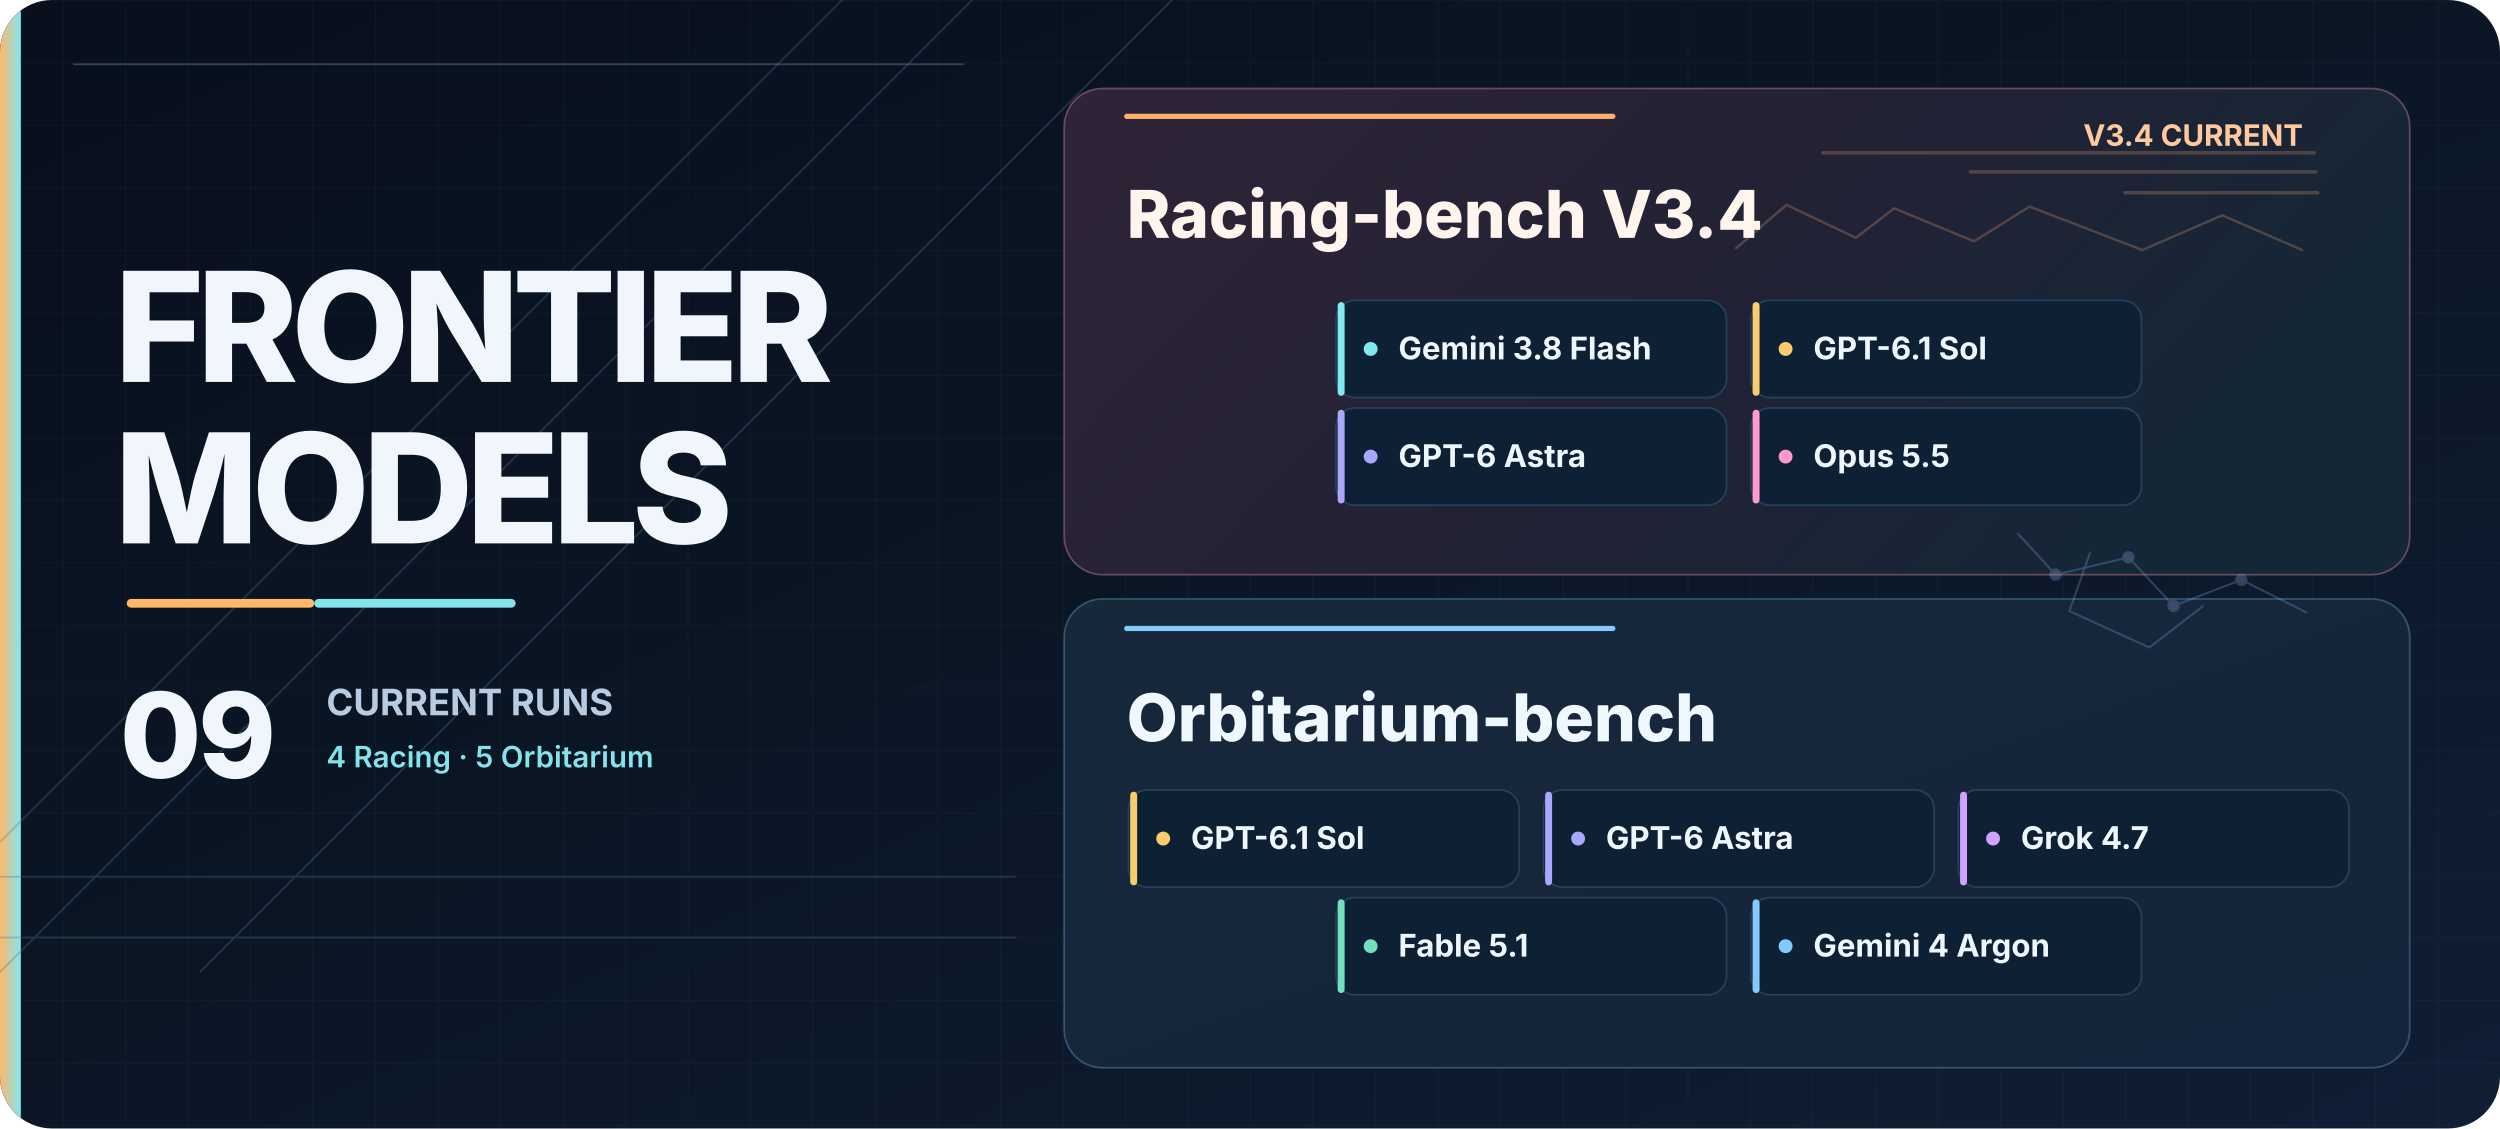
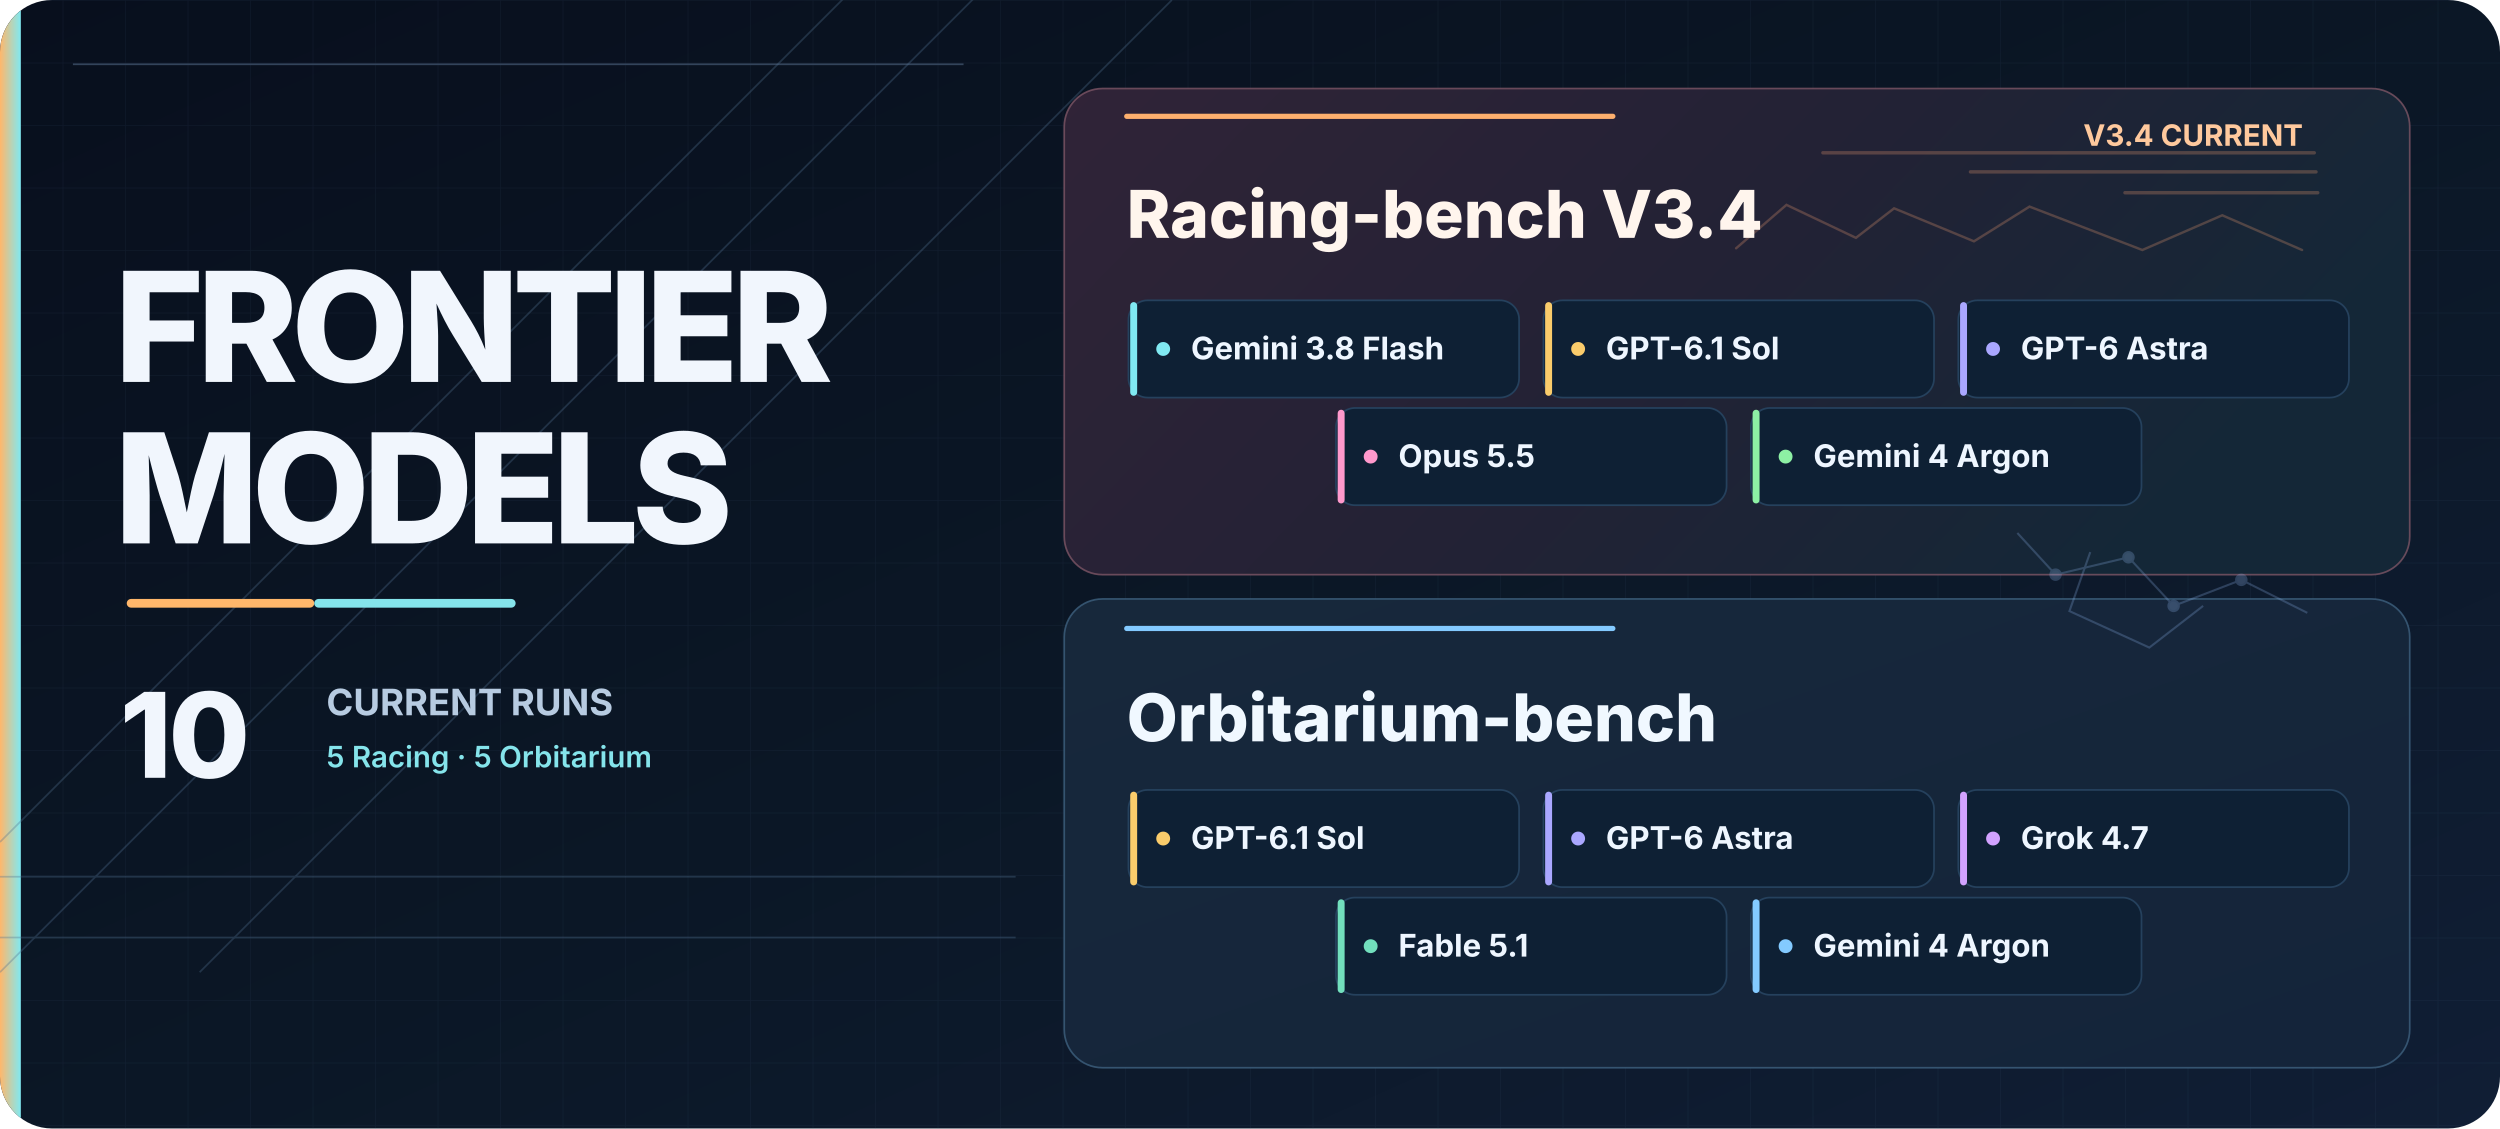
<svg xmlns="http://www.w3.org/2000/svg" viewBox="0 0 1440 650" role="img" aria-labelledby="title desc">
  <defs>
    <linearGradient id="base" x1="0" y1="0" x2="1" y2="1">
      <stop stop-color="#080f1d" />
      <stop offset=".52" stop-color="#0b1726" />
      <stop offset="1" stop-color="#101e35" />
    </linearGradient>
    <linearGradient id="race" x1="0" y1="0" x2="1" y2=".35">
      <stop stop-color="#302337" />
      <stop offset=".57" stop-color="#222235" />
      <stop offset="1" stop-color="#142737" />
    </linearGradient>
    <linearGradient id="orbit" x1="0" y1="0" x2="1" y2="1">
      <stop stop-color="#17283b" />
      <stop offset="1" stop-color="#14243a" />
    </linearGradient>
    <linearGradient id="rail" x1="0" y1="0" x2="1" y2="0">
      <stop stop-color="#ffb76b" />
      <stop offset="1" stop-color="#80e9f2" />
    </linearGradient>
    <pattern id="grid" width="36" height="36" patternUnits="userSpaceOnUse">
      <path d="M36 0H0V36" fill="none" stroke="#4b6386" stroke-opacity=".12" stroke-width=".8" />
    </pattern>
    <clipPath id="canvas">
      <rect width="1440" height="650" rx="30" />
    </clipPath>
  </defs>
  <g clip-path="url(#canvas)" font-family="Inter,Segoe UI,Arial,sans-serif">
    <rect width="1440" height="650" fill="url(#base)" />
    <rect width="1440" height="650" fill="url(#grid)" />
    <path d="M0 0H12V650H0Z" fill="url(#rail)" />
    <path d="M42 37H555" stroke="#33445b" stroke-width="1" />
    <g opacity=".34" stroke="#50708f" stroke-width="1" fill="none">
      <path d="M0 485L585 -100M0 560L605 -45M115 560L675 0" />
      <path d="M0 505H585M0 540H585" />
    </g>
    <text x="66" y="220" font-size="88" font-weight="800" letter-spacing="-4" fill="#f1f6fd">FRONTIER</text>
    <text x="66" y="313" font-size="88" font-weight="800" letter-spacing="-4" fill="#f1f6fd">MODELS</text>
    <rect x="73" y="345" width="108" height="5" rx="2.5" fill="#ffb76b" />
    <rect x="181" y="345" width="116" height="5" rx="2.5" fill="#85e4eb" />
-     <g data-role="current-run-count" aria-label="9 current runs: 4 Racing and 5 Orbitarium">
-       <text x="69" y="448" font-size="68" font-weight="800" letter-spacing="-2" fill="#f1f6fd">09</text>
+     <g data-role="current-run-count" aria-label="10 current runs: 5 Racing and 5 Orbitarium">
+       <text x="69" y="448" font-size="68" font-weight="800" letter-spacing="-2" fill="#f1f6fd">10</text>
      <text x="188" y="412" font-size="21" font-weight="700" fill="#b7cbe1">CURRENT RUNS</text>
-       <text x="188" y="442" font-size="17" font-weight="600" fill="#85e4eb">4 Racing · 5 Orbitarium</text>
+       <text x="188" y="442" font-size="17" font-weight="600" fill="#85e4eb">5 Racing · 5 Orbitarium</text>
    </g>
    <g data-benchmark="racing">
      <rect x="613" y="51" width="775" height="280" rx="22" fill="url(#race)" stroke="#7d5565" stroke-opacity=".8" />
      <path d="M649 67H929" stroke="#fdaf6d" stroke-width="3" stroke-linecap="round" />
      <text x="1200" y="84" font-size="17" font-weight="700" fill="#ffc99d">V3.4 CURRENT</text>
      <g stroke="#ec9b70" fill="none" stroke-linecap="round" opacity=".27">
        <path d="M1050 88h283M1135 99h199M1224 111h111" stroke-width="2" />
        <path d="M1000 143l29 -25 40 19 22 -17 46 19 32 -20 65 25 46 -20 46 20" stroke-width="1.4" />
      </g>
      <text x="649" y="137" font-size="38" font-weight="800" fill="#fff5ed">Racing-bench V3.4</text>
      <g data-role="run" data-benchmark="racing" data-model="gemini-3.8-v3.4">
-         <rect x="769.5" y="173" width="225" height="56" rx="11" fill="#0e2034" stroke="#25415d" />
-         <rect x="770.5" y="174" width="4" height="54" rx="2" fill="#80e9f2" />
-         <circle cx="789.5" cy="201" r="4" fill="#80e9f2" />
-         <text x="805.5" y="207" font-size="18" font-weight="650" fill="#eef6ff">Gemini 3.8 Flash</text>
+         <rect x="650" y="173" width="225" height="56" rx="11" fill="#0e2034" stroke="#25415d" />
+         <rect x="651" y="174" width="4" height="54" rx="2" fill="#80e9f2" />
+         <circle cx="670" cy="201" r="4" fill="#80e9f2" />
+         <text x="686" y="207" font-size="18" font-weight="650" fill="#eef6ff">Gemini 3.8 Flash</text>
      </g>
      <g data-role="run" data-benchmark="racing" data-model="gpt-6.1-sol-v3.4">
-         <rect x="1008.5" y="173" width="225" height="56" rx="11" fill="#0e2034" stroke="#25415d" />
-         <rect x="1009.5" y="174" width="4" height="54" rx="2" fill="#facc6b" />
-         <circle cx="1028.5" cy="201" r="4" fill="#facc6b" />
-         <text x="1044.5" y="207" font-size="18" font-weight="650" fill="#eef6ff">GPT-6.1 Sol</text>
+         <rect x="889" y="173" width="225" height="56" rx="11" fill="#0e2034" stroke="#25415d" />
+         <rect x="890" y="174" width="4" height="54" rx="2" fill="#facc6b" />
+         <circle cx="909" cy="201" r="4" fill="#facc6b" />
+         <text x="925" y="207" font-size="18" font-weight="650" fill="#eef6ff">GPT-6.1 Sol</text>
      </g>
      <g data-role="run" data-benchmark="racing" data-model="gpt-6-astra-v3.4">
-         <rect x="769.5" y="235" width="225" height="56" rx="11" fill="#0e2034" stroke="#25415d" />
-         <rect x="770.5" y="236" width="4" height="54" rx="2" fill="#aaa7ff" />
-         <circle cx="789.5" cy="263" r="4" fill="#aaa7ff" />
-         <text x="805.5" y="269" font-size="18" font-weight="650" fill="#eef6ff">GPT-6 Astra</text>
+         <rect x="1128" y="173" width="225" height="56" rx="11" fill="#0e2034" stroke="#25415d" />
+         <rect x="1129" y="174" width="4" height="54" rx="2" fill="#aaa7ff" />
+         <circle cx="1148" cy="201" r="4" fill="#aaa7ff" />
+         <text x="1164" y="207" font-size="18" font-weight="650" fill="#eef6ff">GPT-6 Astra</text>
      </g>
      <g data-role="run" data-benchmark="racing" data-model="opus-5.5-v3.4">
+         <rect x="769.5" y="235" width="225" height="56" rx="11" fill="#0e2034" stroke="#25415d" />
+         <rect x="770.5" y="236" width="4" height="54" rx="2" fill="#ff99cc" />
+         <circle cx="789.5" cy="263" r="4" fill="#ff99cc" />
+         <text x="805.5" y="269" font-size="18" font-weight="650" fill="#eef6ff">Opus 5.5</text>
+       </g>
+       <g data-role="run" data-benchmark="racing" data-model="gemini-4-argon-v3.4">
        <rect x="1008.5" y="235" width="225" height="56" rx="11" fill="#0e2034" stroke="#25415d" />
-         <rect x="1009.5" y="236" width="4" height="54" rx="2" fill="#ff99cc" />
-         <circle cx="1028.5" cy="263" r="4" fill="#ff99cc" />
-         <text x="1044.5" y="269" font-size="18" font-weight="650" fill="#eef6ff">Opus 5.5</text>
+         <rect x="1009.5" y="236" width="4" height="54" rx="2" fill="#8df0a4" />
+         <circle cx="1028.5" cy="263" r="4" fill="#8df0a4" />
+         <text x="1044.5" y="269" font-size="18" font-weight="650" fill="#eef6ff">Gemini 4 Argon</text>
      </g>
    </g>
    <g data-benchmark="orbitarium">
      <rect x="613" y="345" width="775" height="270" rx="22" fill="url(#orbit)" stroke="#3e617f" stroke-opacity=".8" />
      <path d="M649 362H929" stroke="#83caff" stroke-width="3" stroke-linecap="round" />
      <g opacity=".25" fill="none" stroke="#8eb6f0" stroke-width="1.2">
        <path d="M1162 307l22 24 42 -10 26 28 39 -15 38 19" />
        <path d="M1204 318l-12 34 46 21 31 -24" />
        <circle cx="1184" cy="331" r="3" fill="#9fc9ff" />
        <circle cx="1226" cy="321" r="3" fill="#9fc9ff" />
        <circle cx="1252" cy="349" r="3" fill="#9fc9ff" />
        <circle cx="1291" cy="334" r="3" fill="#9fc9ff" />
      </g>
      <text x="649" y="427" font-size="38" font-weight="800" fill="#f0f8ff">Orbitarium-bench</text>
      <g data-role="run" data-benchmark="orbitarium" data-model="gpt-6.1-sol-source">
        <rect x="650" y="455" width="225" height="56" rx="11" fill="#0e2034" stroke="#25415d" />
        <rect x="651" y="456" width="4" height="54" rx="2" fill="#facc6b" />
        <circle cx="670" cy="483" r="4" fill="#facc6b" />
        <text x="686" y="489" font-size="18" font-weight="650" fill="#eef6ff">GPT-6.1 Sol</text>
      </g>
      <g data-role="run" data-benchmark="orbitarium" data-model="gpt-6-astra-max-frontier-v2">
        <rect x="889" y="455" width="225" height="56" rx="11" fill="#0e2034" stroke="#25415d" />
        <rect x="890" y="456" width="4" height="54" rx="2" fill="#aaa7ff" />
        <circle cx="909" cy="483" r="4" fill="#aaa7ff" />
        <text x="925" y="489" font-size="18" font-weight="650" fill="#eef6ff">GPT-6 Astra</text>
      </g>
      <g data-role="run" data-benchmark="orbitarium" data-model="grok-4.7-solar-source">
        <rect x="1128" y="455" width="225" height="56" rx="11" fill="#0e2034" stroke="#25415d" />
        <rect x="1129" y="456" width="4" height="54" rx="2" fill="#d2a2ff" />
        <circle cx="1148" cy="483" r="4" fill="#d2a2ff" />
        <text x="1164" y="489" font-size="18" font-weight="650" fill="#eef6ff">Grok 4.7</text>
      </g>
      <g data-role="run" data-benchmark="orbitarium" data-model="fable-5.1-frontier-v2">
        <rect x="769.5" y="517" width="225" height="56" rx="11" fill="#0e2034" stroke="#25415d" />
        <rect x="770.5" y="518" width="4" height="54" rx="2" fill="#72dfbd" />
        <circle cx="789.5" cy="545" r="4" fill="#72dfbd" />
        <text x="805.5" y="551" font-size="18" font-weight="650" fill="#eef6ff">Fable 5.1</text>
      </g>
      <g data-role="run" data-benchmark="orbitarium" data-model="gemini-4-argon-source">
        <rect x="1008.5" y="517" width="225" height="56" rx="11" fill="#0e2034" stroke="#25415d" />
        <rect x="1009.5" y="518" width="4" height="54" rx="2" fill="#83caff" />
        <circle cx="1028.5" cy="545" r="4" fill="#83caff" />
        <text x="1044.5" y="551" font-size="18" font-weight="650" fill="#eef6ff">Gemini 4 Argon</text>
      </g>
    </g>
  </g>
</svg>
